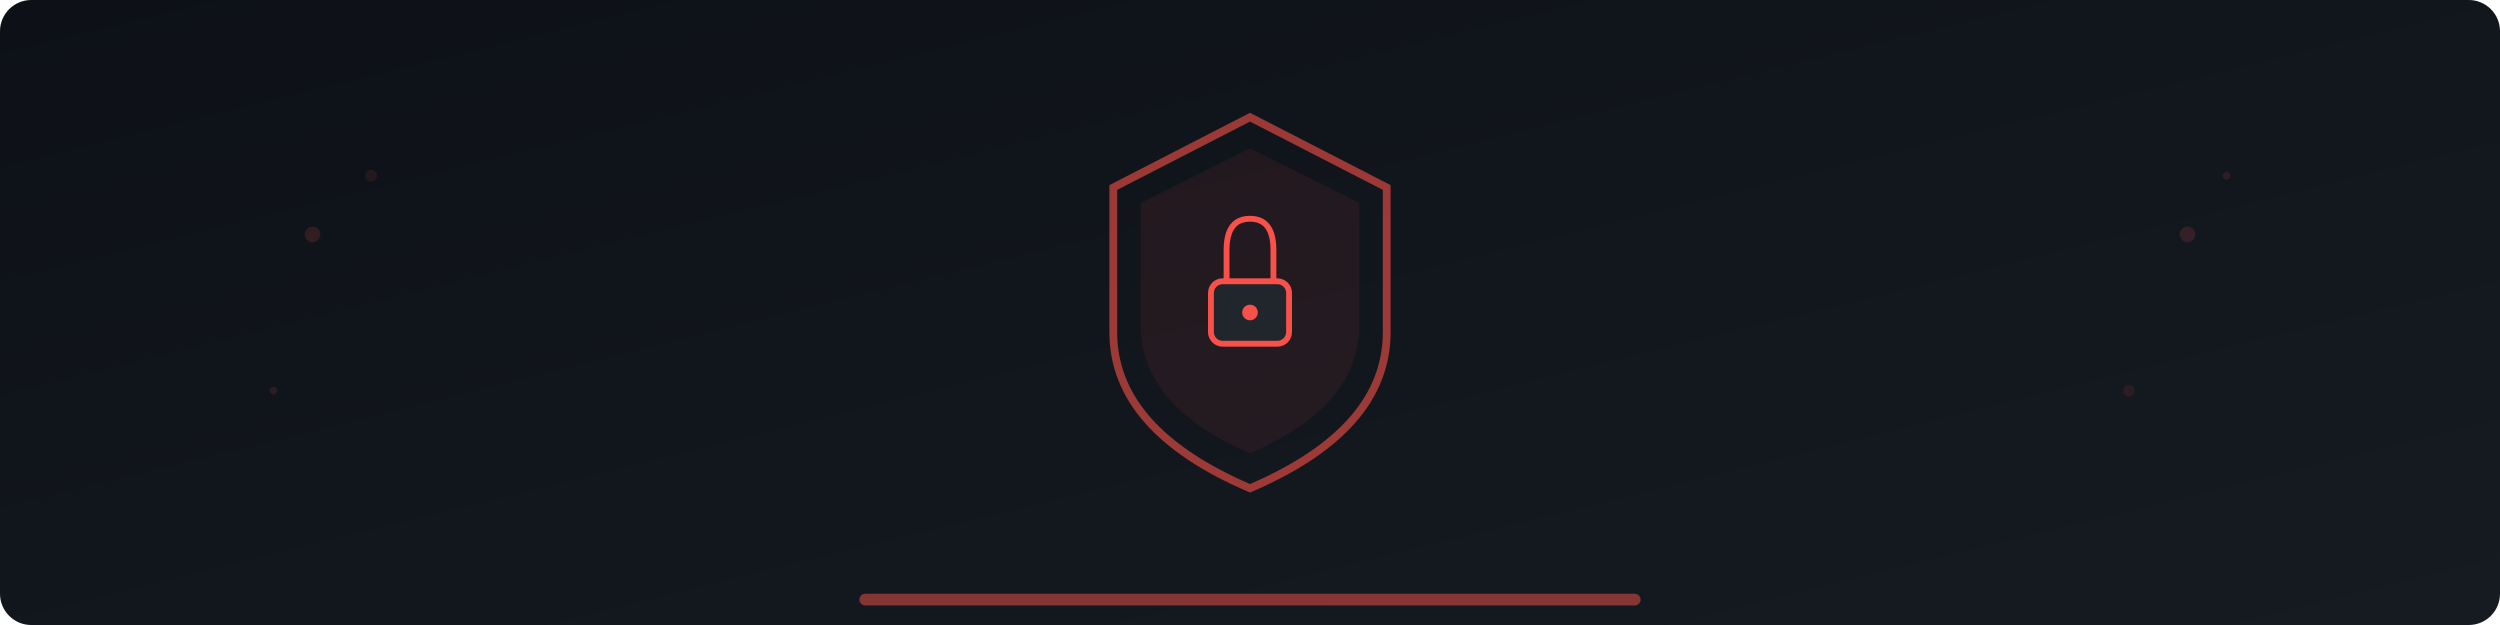
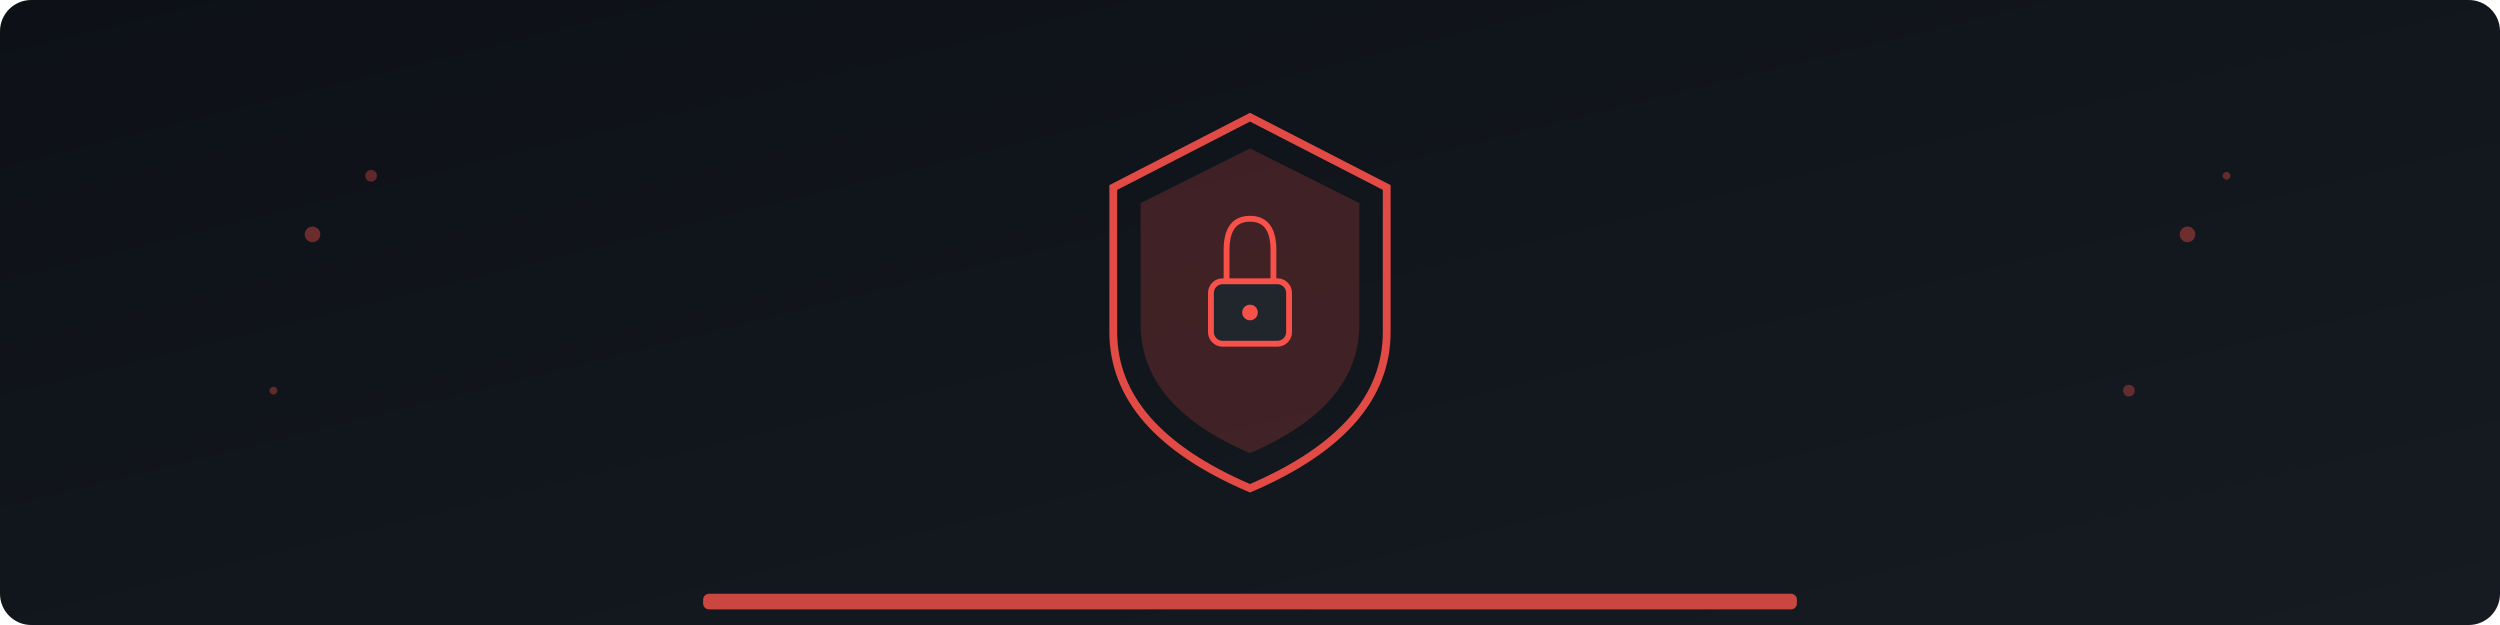
<svg xmlns="http://www.w3.org/2000/svg" viewBox="0 0 640 160" width="640" height="160">
  <defs>
    <linearGradient id="bg" x1="0" y1="0" x2="1" y2="1">
      <stop offset="0%" stop-color="#0d1117" />
      <stop offset="100%" stop-color="#161b22" />
    </linearGradient>
  </defs>
  <rect width="640" height="160" fill="url(#bg)" rx="8" />
-   <circle cx="80" cy="60" r="2" fill="#f85149" opacity="0.15" />
-   <circle cx="95" cy="45" r="1.5" fill="#f85149" opacity="0.1" />
-   <circle cx="70" cy="100" r="1" fill="#f85149" opacity="0.12" />
-   <circle cx="560" cy="60" r="2" fill="#f85149" opacity="0.15" />
-   <circle cx="545" cy="100" r="1.5" fill="#f85149" opacity="0.1" />
-   <circle cx="570" cy="45" r="1" fill="#f85149" opacity="0.12" />
-   <path d="M320 30 L355 48 L355 85 Q355 110 320 125 Q285 110 285 85 L285 48 Z" fill="none" stroke="#f85149" stroke-width="2" opacity="0.6" />
-   <path d="M320 38 L348 52 L348 83 Q348 104 320 116 Q292 104 292 83 L292 52 Z" fill="#f85149" opacity="0.08" />
+   <circle cx="80" cy="60" r="2" fill="#f85149" opacity="0.4" />
+   <circle cx="95" cy="45" r="1.5" fill="#f85149" opacity="0.35" />
+   <circle cx="70" cy="100" r="1" fill="#f85149" opacity="0.35" />
+   <circle cx="560" cy="60" r="2" fill="#f85149" opacity="0.4" />
+   <circle cx="545" cy="100" r="1.5" fill="#f85149" opacity="0.35" />
+   <circle cx="570" cy="45" r="1" fill="#f85149" opacity="0.35" />
+   <path d="M320 30 L355 48 L355 85 Q355 110 320 125 Q285 110 285 85 L285 48 Z" fill="none" stroke="#f85149" stroke-width="2" opacity="0.9" />
+   <path d="M320 38 L348 52 L348 83 Q348 104 320 116 Q292 104 292 83 L292 52 Z" fill="#f85149" opacity="0.2" />
  <rect x="310" y="72" width="20" height="16" rx="3" fill="#21262d" stroke="#f85149" stroke-width="1.5" />
  <path d="M314 72 L314 64 Q314 56 320 56 Q326 56 326 64 L326 72" fill="none" stroke="#f85149" stroke-width="1.5" />
  <circle cx="320" cy="80" r="2" fill="#f85149" />
-   <rect x="220" y="152" width="200" height="3" fill="#f85149" opacity="0.5" rx="1.5" />
+   <rect x="180" y="152" width="280" height="4" fill="#f85149" opacity="0.8" rx="1.5" />
</svg>
